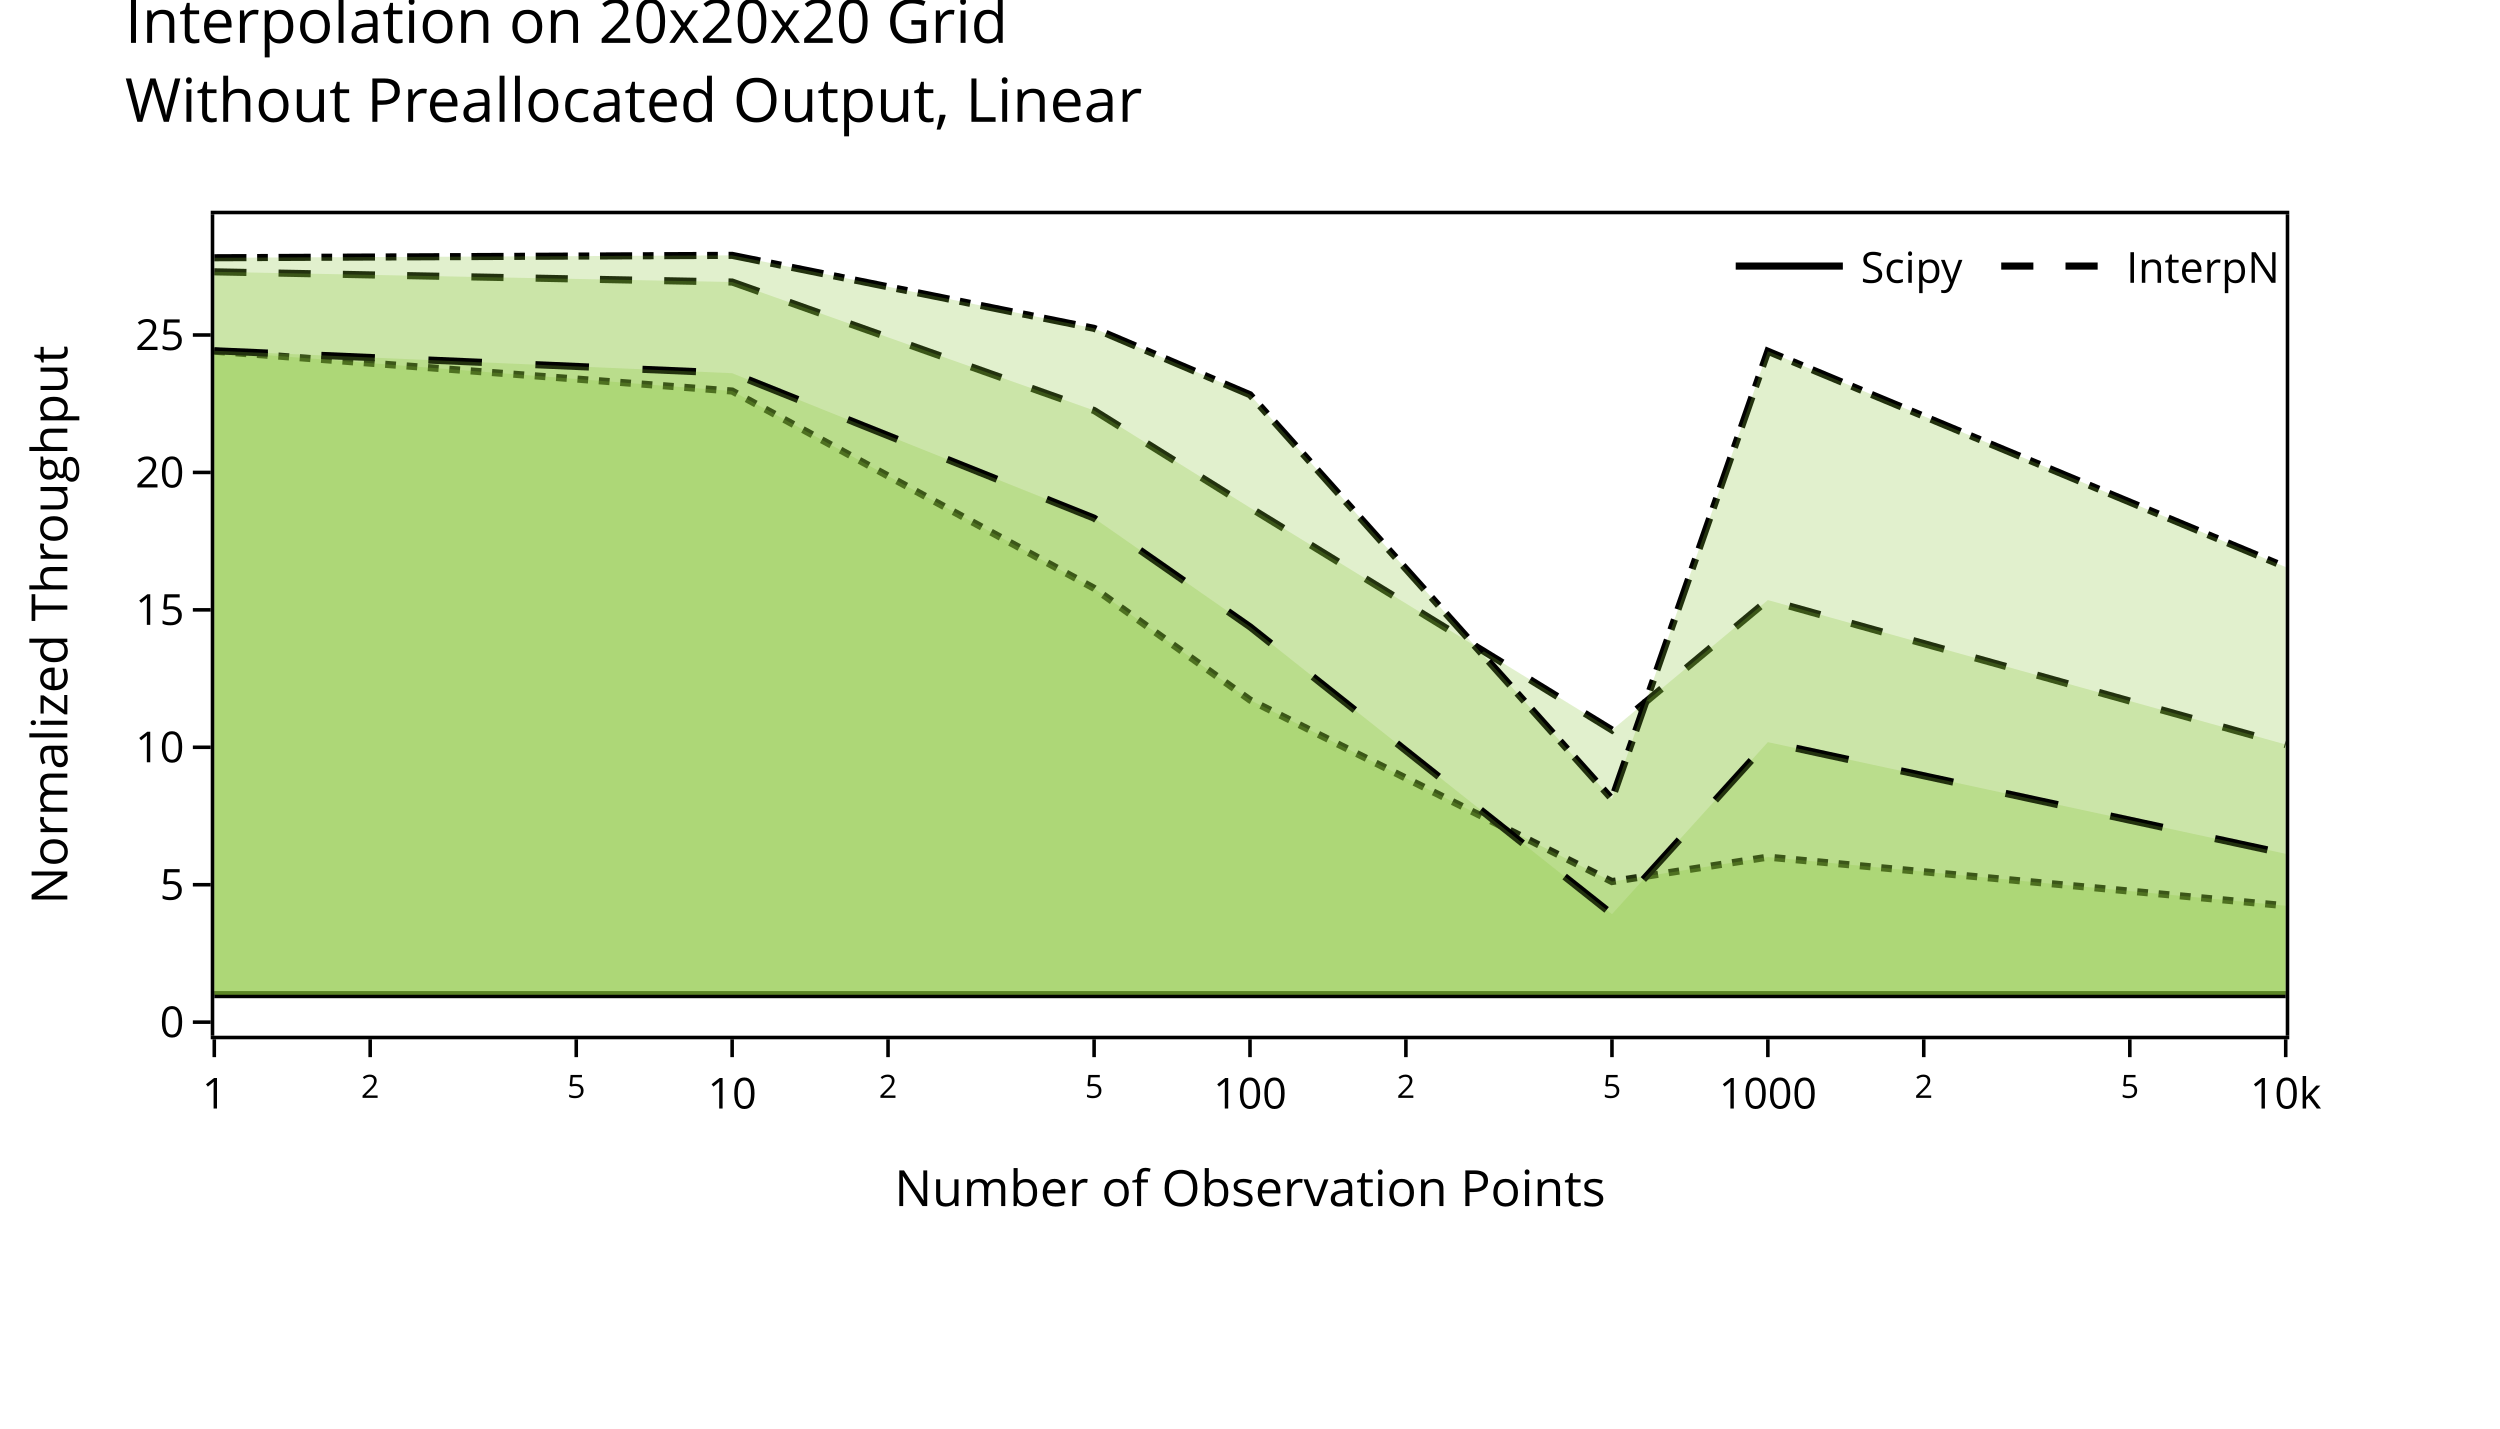
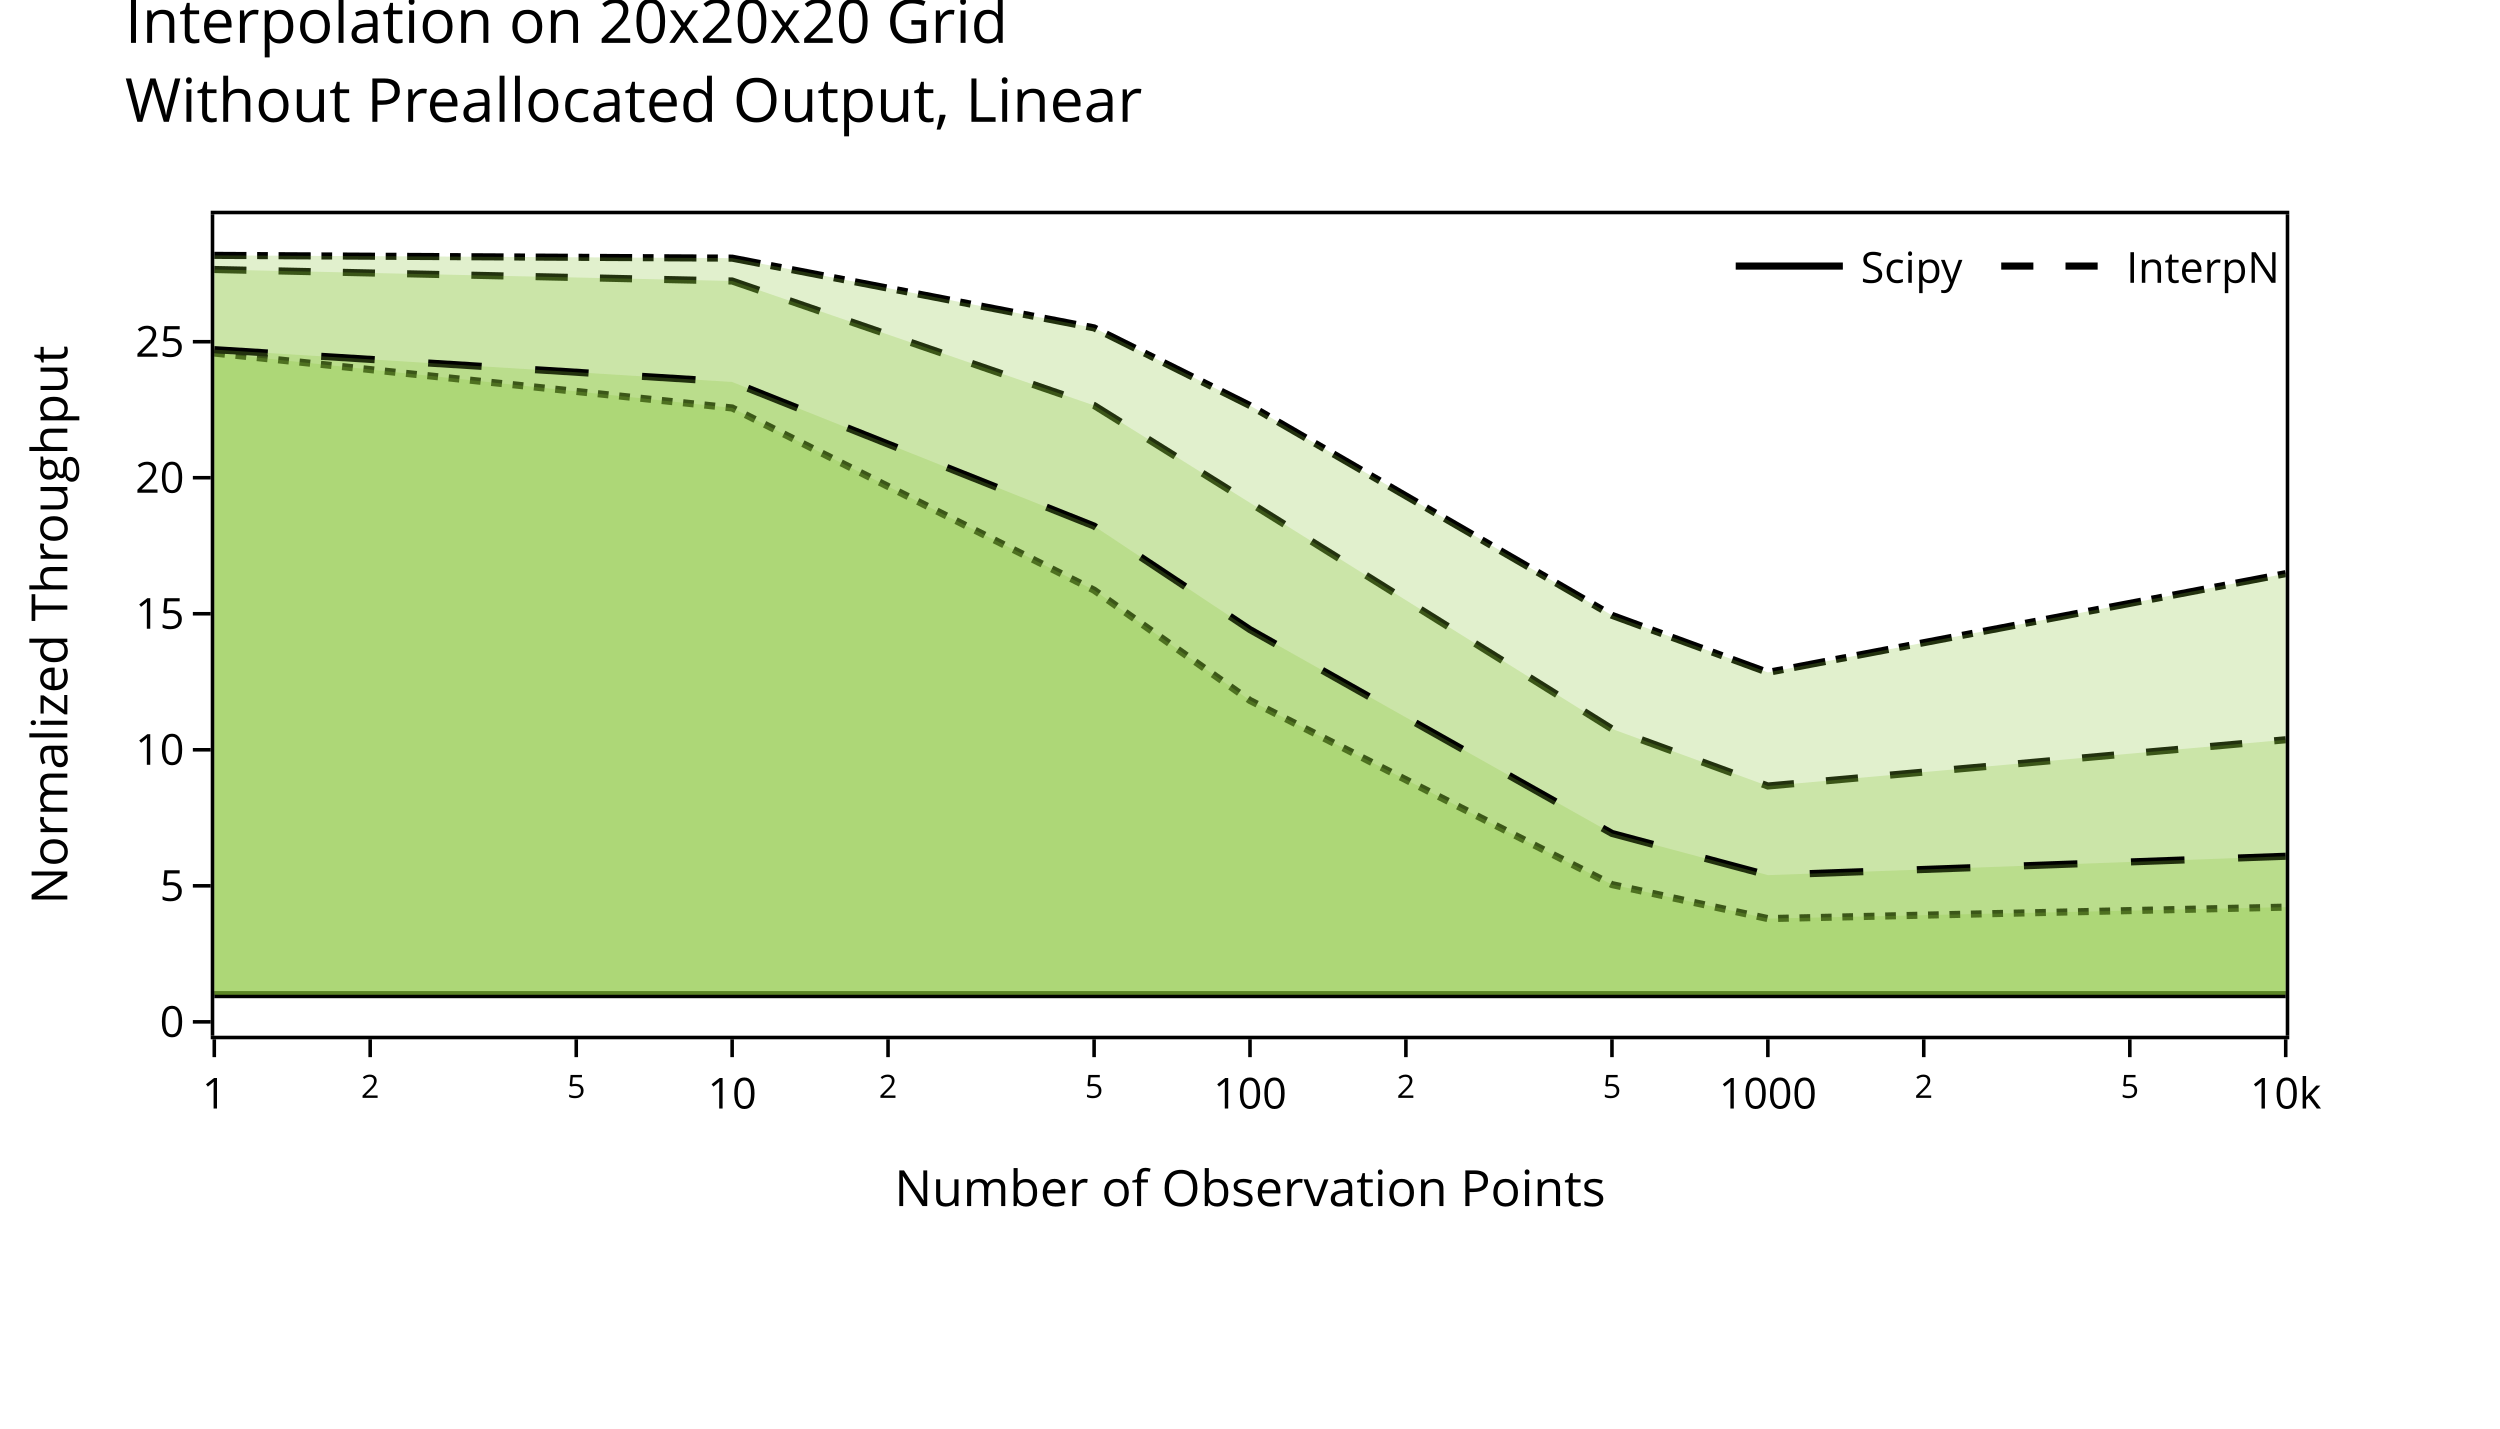
<svg xmlns="http://www.w3.org/2000/svg" class="main-svg" width="700" height="400" style="" viewBox="0 0 700 400">
  <rect x="0" y="0" width="700" height="400" style="fill: rgb(0, 0, 0); fill-opacity: 0;" />
-   <defs id="defs-7eecc2">
+   <defs id="defs-bbfdfa">
    <g class="clips">
-       <clipPath id="clip7eecc2xyplot" class="plotclip">
+       <clipPath id="clipbbfdfaxyplot" class="plotclip">
        <rect width="580" height="230" />
      </clipPath>
-       <clipPath class="axesclip" id="clip7eecc2x">
+       <clipPath class="axesclip" id="clipbbfdfax">
        <rect x="60" y="0" width="580" height="400" />
      </clipPath>
-       <clipPath class="axesclip" id="clip7eecc2y">
+       <clipPath class="axesclip" id="clipbbfdfay">
        <rect x="0" y="60" width="700" height="230" />
      </clipPath>
-       <clipPath class="axesclip" id="clip7eecc2xy">
+       <clipPath class="axesclip" id="clipbbfdfaxy">
        <rect x="60" y="60" width="580" height="230" />
      </clipPath>
    </g>
    <g class="gradients" />
    <g class="patterns" />
  </defs>
  <g class="bglayer">
    <rect class="bg" x="60" y="60" width="580" height="230" style="fill: rgb(0, 0, 0); fill-opacity: 0; stroke-width: 0;" />
  </g>
  <g class="layer-below">
    <g class="imagelayer" />
    <g class="shapelayer" />
  </g>
  <g class="cartesianlayer">
    <g class="subplot xy">
      <g class="layer-subplot">
        <g class="shapelayer" />
        <g class="imagelayer" />
      </g>
      <g class="minor-gridlayer">
        <g class="x" />
        <g class="y" />
      </g>
      <g class="gridlayer">
        <g class="x" />
        <g class="y" />
      </g>
      <g class="zerolinelayer" />
      <g class="layer-between">
        <g class="shapelayer" />
        <g class="imagelayer" />
      </g>
      <path class="xlines-below" />
      <path class="ylines-below" />
      <g class="overlines-below" />
      <g class="xaxislayer-below" />
      <g class="yaxislayer-below" />
      <g class="overaxes-below" />
      <g class="overplot">
-         <g class="xy" transform="translate(60,60)" clip-path="url(#clip7eecc2xyplot)">
+         <g class="xy" transform="translate(60,60)" clip-path="url(#clipbbfdfaxyplot)">
          <g class="scatterlayer mlayer">
-             <g class="trace scatter tracecb8abb" style="stroke-miterlimit: 2; opacity: 1;">
+             <g class="trace scatter trace900ec0" style="stroke-miterlimit: 2; opacity: 1;">
              <g class="fills" />
              <g class="errorbars" />
              <g class="lines">
                <path class="js-line" d="M0,218.5L580,218.5" style="vector-effect: none; fill: none; stroke: rgb(0, 0, 0); stroke-opacity: 1; stroke-width: 2px; opacity: 1;" />
              </g>
              <g class="points" />
              <g class="text" />
            </g>
-             <g class="trace scatter trace056f4c" style="stroke-miterlimit: 2; opacity: 1;">
-               <g class="fills" />
-               <g class="errorbars" />
-               <g class="lines">
-                 <path class="js-line" d="M0,16.11L145,18.97L246.35,54.94L290,82.16L391.35,144.4L435,108.02L580,148.47" style="vector-effect: none; fill: none; stroke: rgb(0, 0, 0); stroke-opacity: 1; stroke-dasharray: 9px, 9px; stroke-width: 2px; opacity: 1;" />
-               </g>
-               <g class="points" />
-               <g class="text" />
-             </g>
-             <g class="trace scatter traceb92323" style="stroke-miterlimit: 2; opacity: 1;">
+             <g class="trace scatter tracedcd10d" style="stroke-miterlimit: 2; opacity: 1;">
+               <g class="fills" />
+               <g class="errorbars" />
+               <g class="lines">
+                 <path class="js-line" d="M0,15.46L145,18.68L246.35,53.53L391.35,144.1L435,160.08L580,147.13" style="vector-effect: none; fill: none; stroke: rgb(0, 0, 0); stroke-opacity: 1; stroke-dasharray: 9px, 9px; stroke-width: 2px; opacity: 1;" />
+               </g>
+               <g class="points" />
+               <g class="text" />
+             </g>
+             <g class="trace scatter trace25d22b" style="stroke-miterlimit: 2; opacity: 1;">
              <g class="fills">
                <g>
-                   <path class="js-fill" d="M0,16.11L145,18.97L246.35,54.94L290,82.16L391.35,144.4L435,108.02L580,148.47L580,218.5L435,218.5L0,218.5Z" style="fill: rgb(139, 196, 59); fill-opacity: 0.25; stroke-width: 0;" />
+                   <path class="js-fill" d="M0,15.46L145,18.68L246.35,53.53L391.35,144.1L435,160.08L580,147.13L580,218.5L0,218.5Z" style="fill: rgb(139, 196, 59); fill-opacity: 0.25; stroke-width: 0;" />
                </g>
              </g>
              <g class="errorbars" />
              <g class="lines">
-                 <path class="js-line" d="M0,16.11L145,18.97L246.35,54.94L290,82.16L391.35,144.4L435,108.02L580,148.47L580,218.5L435,218.5L0,218.5" style="vector-effect: none; fill: none; stroke: rgb(0, 204, 150); stroke-opacity: 1; stroke-width: 0px; opacity: 1;" />
-               </g>
-               <g class="points" />
-               <g class="text" />
-             </g>
-             <g class="trace scatter trace00318c" style="stroke-miterlimit: 2; opacity: 1;">
-               <g class="fills" />
-               <g class="errorbars" />
-               <g class="lines">
-                 <path class="js-line" d="M0,38.32L145,49.49L246.35,104.73L290,136L391.35,186.84L435,179.99L580,193.61" style="vector-effect: none; fill: none; stroke: rgb(0, 0, 0); stroke-opacity: 1; stroke-dasharray: 3px, 3px; stroke-width: 2px; opacity: 1;" />
-               </g>
-               <g class="points" />
-               <g class="text" />
-             </g>
-             <g class="trace scatter trace3d34d6" style="stroke-miterlimit: 2; opacity: 1;">
+                 <path class="js-line" d="M0,15.46L145,18.68L246.35,53.53L391.35,144.1L435,160.08L580,147.13L580,218.5L0,218.5" style="vector-effect: none; fill: none; stroke: rgb(0, 204, 150); stroke-opacity: 1; stroke-width: 0px; opacity: 1;" />
+               </g>
+               <g class="points" />
+               <g class="text" />
+             </g>
+             <g class="trace scatter trace3f20dd" style="stroke-miterlimit: 2; opacity: 1;">
+               <g class="fills" />
+               <g class="errorbars" />
+               <g class="lines">
+                 <path class="js-line" d="M0,38.85L145,54.23L246.35,105.25L290,136.14L391.35,187.68L435,197.21L580,194" style="vector-effect: none; fill: none; stroke: rgb(0, 0, 0); stroke-opacity: 1; stroke-dasharray: 3px, 3px; stroke-width: 2px; opacity: 1;" />
+               </g>
+               <g class="points" />
+               <g class="text" />
+             </g>
+             <g class="trace scatter trace3b30a3" style="stroke-miterlimit: 2; opacity: 1;">
              <g class="fills">
                <g>
-                   <path class="js-fill" d="M0,38.32L145,49.49L246.35,104.73L290,136L391.35,186.84L435,179.99L580,193.61L580,218.5L435,218.5L0,218.5Z" style="fill: rgb(139, 196, 59); fill-opacity: 0.25; stroke-width: 0;" />
+                   <path class="js-fill" d="M0,38.85L145,54.23L246.35,105.25L290,136.14L391.35,187.68L435,197.21L580,194L580,218.5L435,218.5L0,218.5Z" style="fill: rgb(139, 196, 59); fill-opacity: 0.25; stroke-width: 0;" />
                </g>
              </g>
              <g class="errorbars" />
              <g class="lines">
-                 <path class="js-line" d="M0,38.32L145,49.49L246.35,104.73L290,136L391.35,186.84L435,179.99L580,193.61L580,218.5L435,218.5L0,218.5" style="vector-effect: none; fill: none; stroke: rgb(255, 161, 90); stroke-opacity: 1; stroke-width: 0px; opacity: 1;" />
-               </g>
-               <g class="points" />
-               <g class="text" />
-             </g>
-             <g class="trace scatter traced5dbc5" style="stroke-miterlimit: 2; opacity: 1;">
-               <g class="fills" />
-               <g class="errorbars" />
-               <g class="lines">
-                 <path class="js-line" d="M0,12.17L145,11.5L246.35,31.94L290,50.53L391.35,163.74L435,38.35L580,98.78" style="vector-effect: none; fill: none; stroke: rgb(0, 0, 0); stroke-opacity: 1; stroke-dasharray: 9px, 3px, 3px, 3px; stroke-width: 2px; opacity: 1;" />
-               </g>
-               <g class="points" />
-               <g class="text" />
-             </g>
-             <g class="trace scatter traced6df74" style="stroke-miterlimit: 2; opacity: 1;">
+                 <path class="js-line" d="M0,38.85L145,54.23L246.35,105.25L290,136.14L391.35,187.68L435,197.21L580,194L580,218.5L435,218.5L0,218.5" style="vector-effect: none; fill: none; stroke: rgb(255, 161, 90); stroke-opacity: 1; stroke-width: 0px; opacity: 1;" />
+               </g>
+               <g class="points" />
+               <g class="text" />
+             </g>
+             <g class="trace scatter trace9c606c" style="stroke-miterlimit: 2; opacity: 1;">
+               <g class="fills" />
+               <g class="errorbars" />
+               <g class="lines">
+                 <path class="js-line" d="M0,11.5L145,12.28L246.35,31.81L290,53.57L391.35,112.29L435,128.28L580,100.62" style="vector-effect: none; fill: none; stroke: rgb(0, 0, 0); stroke-opacity: 1; stroke-dasharray: 9px, 3px, 3px, 3px; stroke-width: 2px; opacity: 1;" />
+               </g>
+               <g class="points" />
+               <g class="text" />
+             </g>
+             <g class="trace scatter trace6b0ac9" style="stroke-miterlimit: 2; opacity: 1;">
              <g class="fills">
                <g>
-                   <path class="js-fill" d="M0,12.17L145,11.5L246.35,31.94L290,50.53L391.35,163.74L435,38.35L580,98.78L580,218.5L435,218.5L0,218.5Z" style="fill: rgb(139, 196, 59); fill-opacity: 0.25; stroke-width: 0;" />
+                   <path class="js-fill" d="M0,11.5L145,12.28L246.35,31.81L290,53.57L391.35,112.29L435,128.28L580,100.62L580,218.5L435,218.5L0,218.5Z" style="fill: rgb(139, 196, 59); fill-opacity: 0.25; stroke-width: 0;" />
                </g>
              </g>
              <g class="errorbars" />
              <g class="lines">
-                 <path class="js-line" d="M0,12.17L145,11.5L246.35,31.94L290,50.53L391.35,163.74L435,38.35L580,98.78L580,218.5L435,218.5L0,218.5" style="vector-effect: none; fill: none; stroke: rgb(255, 102, 146); stroke-opacity: 1; stroke-width: 0px; opacity: 1;" />
-               </g>
-               <g class="points" />
-               <g class="text" />
-             </g>
-             <g class="trace scatter trace4dce53" style="stroke-miterlimit: 2; opacity: 1;">
-               <g class="fills" />
-               <g class="errorbars" />
-               <g class="lines">
-                 <path class="js-line" d="M0,38.21L145,44.5L246.35,85.09L290,115.51L391.35,195.96L435,147.8L580,179.07" style="vector-effect: none; fill: none; stroke: rgb(0, 0, 0); stroke-opacity: 1; stroke-dasharray: 15px, 15px; stroke-width: 2px; opacity: 1;" />
-               </g>
-               <g class="points" />
-               <g class="text" />
-             </g>
-             <g class="trace scatter tracea2169b" style="stroke-miterlimit: 2; opacity: 1;">
+                 <path class="js-line" d="M0,11.5L145,12.28L246.35,31.81L290,53.57L391.35,112.29L435,128.28L580,100.62L580,218.5L435,218.5L0,218.5" style="vector-effect: none; fill: none; stroke: rgb(255, 102, 146); stroke-opacity: 1; stroke-width: 0px; opacity: 1;" />
+               </g>
+               <g class="points" />
+               <g class="text" />
+             </g>
+             <g class="trace scatter tracef8546b" style="stroke-miterlimit: 2; opacity: 1;">
+               <g class="fills" />
+               <g class="errorbars" />
+               <g class="lines">
+                 <path class="js-line" d="M0,37.9L145,46.96L246.35,87.31L290,116.3L391.35,173.36L435,185.04L580,179.75" style="vector-effect: none; fill: none; stroke: rgb(0, 0, 0); stroke-opacity: 1; stroke-dasharray: 15px, 15px; stroke-width: 2px; opacity: 1;" />
+               </g>
+               <g class="points" />
+               <g class="text" />
+             </g>
+             <g class="trace scatter trace251764" style="stroke-miterlimit: 2; opacity: 1;">
              <g class="fills">
                <g>
-                   <path class="js-fill" d="M0,38.21L145,44.5L246.35,85.09L290,115.51L391.35,195.96L435,147.8L580,179.07L580,218.5L435,218.5L0,218.5Z" style="fill: rgb(139, 196, 59); fill-opacity: 0.25; stroke-width: 0;" />
+                   <path class="js-fill" d="M0,37.9L145,46.96L246.35,87.31L290,116.3L391.35,173.36L435,185.04L580,179.75L580,218.5L435,218.5L0,218.5Z" style="fill: rgb(139, 196, 59); fill-opacity: 0.25; stroke-width: 0;" />
                </g>
              </g>
              <g class="errorbars" />
              <g class="lines">
-                 <path class="js-line" d="M0,38.21L145,44.5L246.35,85.09L290,115.51L391.35,195.96L435,147.8L580,179.07L580,218.5L435,218.5L0,218.5" style="vector-effect: none; fill: none; stroke: rgb(255, 151, 255); stroke-opacity: 1; stroke-width: 0px; opacity: 1;" />
+                 <path class="js-line" d="M0,37.9L145,46.96L246.35,87.31L290,116.3L391.35,173.36L435,185.04L580,179.75L580,218.5L435,218.5L0,218.5" style="vector-effect: none; fill: none; stroke: rgb(255, 151, 255); stroke-opacity: 1; stroke-width: 0px; opacity: 1;" />
              </g>
              <g class="points" />
              <g class="text" />
            </g>
          </g>
        </g>
      </g>
      <path class="xlines-above crisp" d="M59,290.5H641M59,59.5H641" style="fill: none; stroke-width: 1px; stroke: rgb(0, 0, 0); stroke-opacity: 1;" />
      <path class="ylines-above crisp" d="M59.5,60V290M640.5,60V290" style="fill: none; stroke-width: 1px; stroke: rgb(0, 0, 0); stroke-opacity: 1;" />
      <g class="overlines-above" />
      <g class="xaxislayer-above">
        <path class="xtick ticks crisp" d="M0,291v5" transform="translate(60,0)" style="stroke: rgb(0, 0, 0); stroke-opacity: 1; stroke-width: 1px;" />
        <path class="xtick ticks crisp" d="M0,291v5" transform="translate(103.65,0)" style="stroke: rgb(0, 0, 0); stroke-opacity: 1; stroke-width: 1px;" />
        <path class="xtick ticks crisp" d="M0,291v5" transform="translate(161.35,0)" style="stroke: rgb(0, 0, 0); stroke-opacity: 1; stroke-width: 1px;" />
        <path class="xtick ticks crisp" d="M0,291v5" transform="translate(205,0)" style="stroke: rgb(0, 0, 0); stroke-opacity: 1; stroke-width: 1px;" />
        <path class="xtick ticks crisp" d="M0,291v5" transform="translate(248.65,0)" style="stroke: rgb(0, 0, 0); stroke-opacity: 1; stroke-width: 1px;" />
        <path class="xtick ticks crisp" d="M0,291v5" transform="translate(306.35,0)" style="stroke: rgb(0, 0, 0); stroke-opacity: 1; stroke-width: 1px;" />
        <path class="xtick ticks crisp" d="M0,291v5" transform="translate(350,0)" style="stroke: rgb(0, 0, 0); stroke-opacity: 1; stroke-width: 1px;" />
        <path class="xtick ticks crisp" d="M0,291v5" transform="translate(393.65,0)" style="stroke: rgb(0, 0, 0); stroke-opacity: 1; stroke-width: 1px;" />
        <path class="xtick ticks crisp" d="M0,291v5" transform="translate(451.35,0)" style="stroke: rgb(0, 0, 0); stroke-opacity: 1; stroke-width: 1px;" />
        <path class="xtick ticks crisp" d="M0,291v5" transform="translate(495,0)" style="stroke: rgb(0, 0, 0); stroke-opacity: 1; stroke-width: 1px;" />
        <path class="xtick ticks crisp" d="M0,291v5" transform="translate(538.65,0)" style="stroke: rgb(0, 0, 0); stroke-opacity: 1; stroke-width: 1px;" />
        <path class="xtick ticks crisp" d="M0,291v5" transform="translate(596.35,0)" style="stroke: rgb(0, 0, 0); stroke-opacity: 1; stroke-width: 1px;" />
        <path class="xtick ticks crisp" d="M0,291v5" transform="translate(640,0)" style="stroke: rgb(0, 0, 0); stroke-opacity: 1; stroke-width: 1px;" />
        <g class="xtick">
          <text text-anchor="middle" x="0" y="310.4" transform="translate(60,0)" style="font-family: 'Open Sans', verdana, arial, sans-serif; font-size: 12px; fill: rgb(0, 0, 0); fill-opacity: 1; white-space: pre; opacity: 1;">1</text>
        </g>
        <g class="xtick">
          <text text-anchor="middle" x="0" y="307.4" style="font-family: 'Open Sans', verdana, arial, sans-serif; font-size: 9px; fill: rgb(0, 0, 0); fill-opacity: 1; white-space: pre; opacity: 1;" transform="translate(103.65,0)">2</text>
        </g>
        <g class="xtick">
          <text text-anchor="middle" x="0" y="307.4" style="font-family: 'Open Sans', verdana, arial, sans-serif; font-size: 9px; fill: rgb(0, 0, 0); fill-opacity: 1; white-space: pre; opacity: 1;" transform="translate(161.35,0)">5</text>
        </g>
        <g class="xtick">
          <text text-anchor="middle" x="0" y="310.4" style="font-family: 'Open Sans', verdana, arial, sans-serif; font-size: 12px; fill: rgb(0, 0, 0); fill-opacity: 1; white-space: pre; opacity: 1;" transform="translate(205,0)">10</text>
        </g>
        <g class="xtick">
          <text text-anchor="middle" x="0" y="307.4" style="font-family: 'Open Sans', verdana, arial, sans-serif; font-size: 9px; fill: rgb(0, 0, 0); fill-opacity: 1; white-space: pre; opacity: 1;" transform="translate(248.65,0)">2</text>
        </g>
        <g class="xtick">
          <text text-anchor="middle" x="0" y="307.4" style="font-family: 'Open Sans', verdana, arial, sans-serif; font-size: 9px; fill: rgb(0, 0, 0); fill-opacity: 1; white-space: pre; opacity: 1;" transform="translate(306.35,0)">5</text>
        </g>
        <g class="xtick">
          <text text-anchor="middle" x="0" y="310.4" style="font-family: 'Open Sans', verdana, arial, sans-serif; font-size: 12px; fill: rgb(0, 0, 0); fill-opacity: 1; white-space: pre; opacity: 1;" transform="translate(350,0)">100</text>
        </g>
        <g class="xtick">
          <text text-anchor="middle" x="0" y="307.4" style="font-family: 'Open Sans', verdana, arial, sans-serif; font-size: 9px; fill: rgb(0, 0, 0); fill-opacity: 1; white-space: pre; opacity: 1;" transform="translate(393.65,0)">2</text>
        </g>
        <g class="xtick">
          <text text-anchor="middle" x="0" y="307.4" style="font-family: 'Open Sans', verdana, arial, sans-serif; font-size: 9px; fill: rgb(0, 0, 0); fill-opacity: 1; white-space: pre; opacity: 1;" transform="translate(451.35,0)">5</text>
        </g>
        <g class="xtick">
          <text text-anchor="middle" x="0" y="310.4" style="font-family: 'Open Sans', verdana, arial, sans-serif; font-size: 12px; fill: rgb(0, 0, 0); fill-opacity: 1; white-space: pre; opacity: 1;" transform="translate(495,0)">1000</text>
        </g>
        <g class="xtick">
          <text text-anchor="middle" x="0" y="307.4" style="font-family: 'Open Sans', verdana, arial, sans-serif; font-size: 9px; fill: rgb(0, 0, 0); fill-opacity: 1; white-space: pre; opacity: 1;" transform="translate(538.65,0)">2</text>
        </g>
        <g class="xtick">
          <text text-anchor="middle" x="0" y="307.4" style="font-family: 'Open Sans', verdana, arial, sans-serif; font-size: 9px; fill: rgb(0, 0, 0); fill-opacity: 1; white-space: pre; opacity: 1;" transform="translate(596.35,0)">5</text>
        </g>
        <g class="xtick">
          <text text-anchor="middle" x="0" y="310.4" style="font-family: 'Open Sans', verdana, arial, sans-serif; font-size: 12px; fill: rgb(0, 0, 0); fill-opacity: 1; white-space: pre; opacity: 1;" transform="translate(640,0)">10k</text>
        </g>
      </g>
      <g class="yaxislayer-above">
-         <path class="ytick ticks crisp" d="M59,0h-5" transform="translate(0,286.2)" style="stroke: rgb(0, 0, 0); stroke-opacity: 1; stroke-width: 1px;" />
-         <path class="ytick ticks crisp" d="M59,0h-5" transform="translate(0,247.72)" style="stroke: rgb(0, 0, 0); stroke-opacity: 1; stroke-width: 1px;" />
-         <path class="ytick ticks crisp" d="M59,0h-5" transform="translate(0,209.24)" style="stroke: rgb(0, 0, 0); stroke-opacity: 1; stroke-width: 1px;" />
-         <path class="ytick ticks crisp" d="M59,0h-5" transform="translate(0,170.76)" style="stroke: rgb(0, 0, 0); stroke-opacity: 1; stroke-width: 1px;" />
-         <path class="ytick ticks crisp" d="M59,0h-5" transform="translate(0,132.28)" style="stroke: rgb(0, 0, 0); stroke-opacity: 1; stroke-width: 1px;" />
-         <path class="ytick ticks crisp" d="M59,0h-5" transform="translate(0,93.8)" style="stroke: rgb(0, 0, 0); stroke-opacity: 1; stroke-width: 1px;" />
-         <g class="ytick">
-           <text text-anchor="end" x="51.6" y="4.2" transform="translate(0,286.2)" style="font-family: 'Open Sans', verdana, arial, sans-serif; font-size: 12px; fill: rgb(0, 0, 0); fill-opacity: 1; white-space: pre; opacity: 1;">0</text>
-         </g>
-         <g class="ytick">
-           <text text-anchor="end" x="51.6" y="4.2" style="font-family: 'Open Sans', verdana, arial, sans-serif; font-size: 12px; fill: rgb(0, 0, 0); fill-opacity: 1; white-space: pre; opacity: 1;" transform="translate(0,247.72)">5</text>
-         </g>
-         <g class="ytick">
-           <text text-anchor="end" x="51.6" y="4.2" style="font-family: 'Open Sans', verdana, arial, sans-serif; font-size: 12px; fill: rgb(0, 0, 0); fill-opacity: 1; white-space: pre; opacity: 1;" transform="translate(0,209.24)">10</text>
-         </g>
-         <g class="ytick">
-           <text text-anchor="end" x="51.6" y="4.2" style="font-family: 'Open Sans', verdana, arial, sans-serif; font-size: 12px; fill: rgb(0, 0, 0); fill-opacity: 1; white-space: pre; opacity: 1;" transform="translate(0,170.76)">15</text>
-         </g>
-         <g class="ytick">
-           <text text-anchor="end" x="51.6" y="4.2" style="font-family: 'Open Sans', verdana, arial, sans-serif; font-size: 12px; fill: rgb(0, 0, 0); fill-opacity: 1; white-space: pre; opacity: 1;" transform="translate(0,132.28)">20</text>
-         </g>
-         <g class="ytick">
-           <text text-anchor="end" x="51.6" y="4.2" style="font-family: 'Open Sans', verdana, arial, sans-serif; font-size: 12px; fill: rgb(0, 0, 0); fill-opacity: 1; white-space: pre; opacity: 1;" transform="translate(0,93.8)">25</text>
+         <path class="ytick ticks crisp" d="M59,0h-5" transform="translate(0,286.12)" style="stroke: rgb(0, 0, 0); stroke-opacity: 1; stroke-width: 1px;" />
+         <path class="ytick ticks crisp" d="M59,0h-5" transform="translate(0,248.03)" style="stroke: rgb(0, 0, 0); stroke-opacity: 1; stroke-width: 1px;" />
+         <path class="ytick ticks crisp" d="M59,0h-5" transform="translate(0,209.94)" style="stroke: rgb(0, 0, 0); stroke-opacity: 1; stroke-width: 1px;" />
+         <path class="ytick ticks crisp" d="M59,0h-5" transform="translate(0,171.85)" style="stroke: rgb(0, 0, 0); stroke-opacity: 1; stroke-width: 1px;" />
+         <path class="ytick ticks crisp" d="M59,0h-5" transform="translate(0,133.76)" style="stroke: rgb(0, 0, 0); stroke-opacity: 1; stroke-width: 1px;" />
+         <path class="ytick ticks crisp" d="M59,0h-5" transform="translate(0,95.68)" style="stroke: rgb(0, 0, 0); stroke-opacity: 1; stroke-width: 1px;" />
+         <g class="ytick">
+           <text text-anchor="end" x="51.6" y="4.2" transform="translate(0,286.12)" style="font-family: 'Open Sans', verdana, arial, sans-serif; font-size: 12px; fill: rgb(0, 0, 0); fill-opacity: 1; white-space: pre; opacity: 1;">0</text>
+         </g>
+         <g class="ytick">
+           <text text-anchor="end" x="51.6" y="4.2" style="font-family: 'Open Sans', verdana, arial, sans-serif; font-size: 12px; fill: rgb(0, 0, 0); fill-opacity: 1; white-space: pre; opacity: 1;" transform="translate(0,248.03)">5</text>
+         </g>
+         <g class="ytick">
+           <text text-anchor="end" x="51.6" y="4.2" style="font-family: 'Open Sans', verdana, arial, sans-serif; font-size: 12px; fill: rgb(0, 0, 0); fill-opacity: 1; white-space: pre; opacity: 1;" transform="translate(0,209.94)">10</text>
+         </g>
+         <g class="ytick">
+           <text text-anchor="end" x="51.6" y="4.2" style="font-family: 'Open Sans', verdana, arial, sans-serif; font-size: 12px; fill: rgb(0, 0, 0); fill-opacity: 1; white-space: pre; opacity: 1;" transform="translate(0,171.85)">15</text>
+         </g>
+         <g class="ytick">
+           <text text-anchor="end" x="51.6" y="4.2" style="font-family: 'Open Sans', verdana, arial, sans-serif; font-size: 12px; fill: rgb(0, 0, 0); fill-opacity: 1; white-space: pre; opacity: 1;" transform="translate(0,133.76)">20</text>
+         </g>
+         <g class="ytick">
+           <text text-anchor="end" x="51.6" y="4.2" style="font-family: 'Open Sans', verdana, arial, sans-serif; font-size: 12px; fill: rgb(0, 0, 0); fill-opacity: 1; white-space: pre; opacity: 1;" transform="translate(0,95.68)">25</text>
        </g>
      </g>
      <g class="overaxes-above" />
    </g>
  </g>
  <g class="polarlayer" />
  <g class="smithlayer" />
  <g class="ternarylayer" />
  <g class="geolayer" />
  <g class="funnelarealayer" />
  <g class="pielayer" />
  <g class="iciclelayer" />
  <g class="treemaplayer" />
  <g class="sunburstlayer" />
  <g class="glimages" />
-   <defs id="topdefs-7eecc2">
+   <defs id="topdefs-bbfdfa">
    <g class="clips" />
-     <clipPath id="legend7eecc2">
+     <clipPath id="legendbbfdfa">
      <rect width="159" height="29" x="0" y="0" />
    </clipPath>
  </defs>
  <g class="layer-above">
    <g class="imagelayer" />
    <g class="shapelayer" />
  </g>
  <g class="infolayer">
    <g class="legend" pointer-events="all" transform="translate(481,60)">
      <rect class="bg" shape-rendering="crispEdges" width="159" height="29" x="0" y="0" style="stroke: rgb(68, 68, 68); stroke-opacity: 1; fill: rgb(0, 0, 0); fill-opacity: 0; stroke-width: 0px;" />
-       <g class="scrollbox" transform="" clip-path="url(#legend7eecc2)">
+       <g class="scrollbox" transform="" clip-path="url(#legendbbfdfa)">
        <g class="groups">
          <g class="traces" transform="translate(0,14.5)" style="opacity: 1;">
            <text class="legendtext" text-anchor="start" x="40" y="4.68" style="font-family: 'Open Sans', verdana, arial, sans-serif; font-size: 12px; fill: rgb(0, 0, 0); fill-opacity: 1; white-space: pre;">Scipy</text>
            <g class="layers" style="opacity: 1;">
              <g class="legendfill" />
              <g class="legendlines">
                <path class="js-line" d="M5,0h30" style="fill: none; stroke: rgb(0, 0, 0); stroke-opacity: 1; stroke-width: 2px;" />
              </g>
              <g class="legendsymbols">
                <g class="legendpoints" />
              </g>
            </g>
            <rect class="legendtoggle" x="0" y="-9.5" width="71.844" height="19" style="fill: rgb(0, 0, 0); fill-opacity: 0;" />
          </g>
          <g class="traces" transform="translate(74.34375,14.5)" style="opacity: 1;">
            <text class="legendtext" text-anchor="start" x="40" y="4.68" style="font-family: 'Open Sans', verdana, arial, sans-serif; font-size: 12px; fill: rgb(0, 0, 0); fill-opacity: 1; white-space: pre;">InterpN</text>
            <g class="layers" style="opacity: 1;">
              <g class="legendfill" />
              <g class="legendlines">
                <path class="js-line" d="M5,0h30" style="fill: none; stroke: rgb(0, 0, 0); stroke-opacity: 1; stroke-dasharray: 9px, 9px; stroke-width: 2px;" />
              </g>
              <g class="legendsymbols">
                <g class="legendpoints" />
              </g>
            </g>
            <rect class="legendtoggle" x="0" y="-9.5" width="81.859" height="19" style="fill: rgb(0, 0, 0); fill-opacity: 0;" />
          </g>
        </g>
      </g>
      <rect class="scrollbar" rx="20" ry="3" width="0" height="0" x="0" y="0" style="fill: rgb(128, 139, 164); fill-opacity: 1;" />
    </g>
    <g class="g-gtitle">
      <text class="gtitle" x="35" y="12" text-anchor="start" dy="0.7em" style="opacity: 1; font-family: 'Open Sans', verdana, arial, sans-serif; font-size: 17px; fill: rgb(0, 0, 0); fill-opacity: 1; white-space: pre;">
        <tspan class="line" dy="0em" x="35" y="12">Interpolation on 20x20x20 Grid</tspan>
        <tspan class="line" dy="1.3em" x="35" y="12">Without Preallocated Output, Linear</tspan>
      </text>
    </g>
    <g class="g-xtitle">
      <text class="xtitle" x="350" y="337.706" text-anchor="middle" style="opacity: 1; font-family: 'Open Sans', verdana, arial, sans-serif; font-size: 14px; fill: rgb(0, 0, 0); fill-opacity: 1; white-space: pre;">Number of Observation Points</text>
    </g>
    <g class="g-ytitle">
      <text class="ytitle" transform="rotate(-90,18.85,175)" x="18.85" y="175" text-anchor="middle" style="opacity: 1; font-family: 'Open Sans', verdana, arial, sans-serif; font-size: 14px; fill: rgb(0, 0, 0); fill-opacity: 1; white-space: pre;">Normalized Throughput</text>
    </g>
  </g>
</svg>
